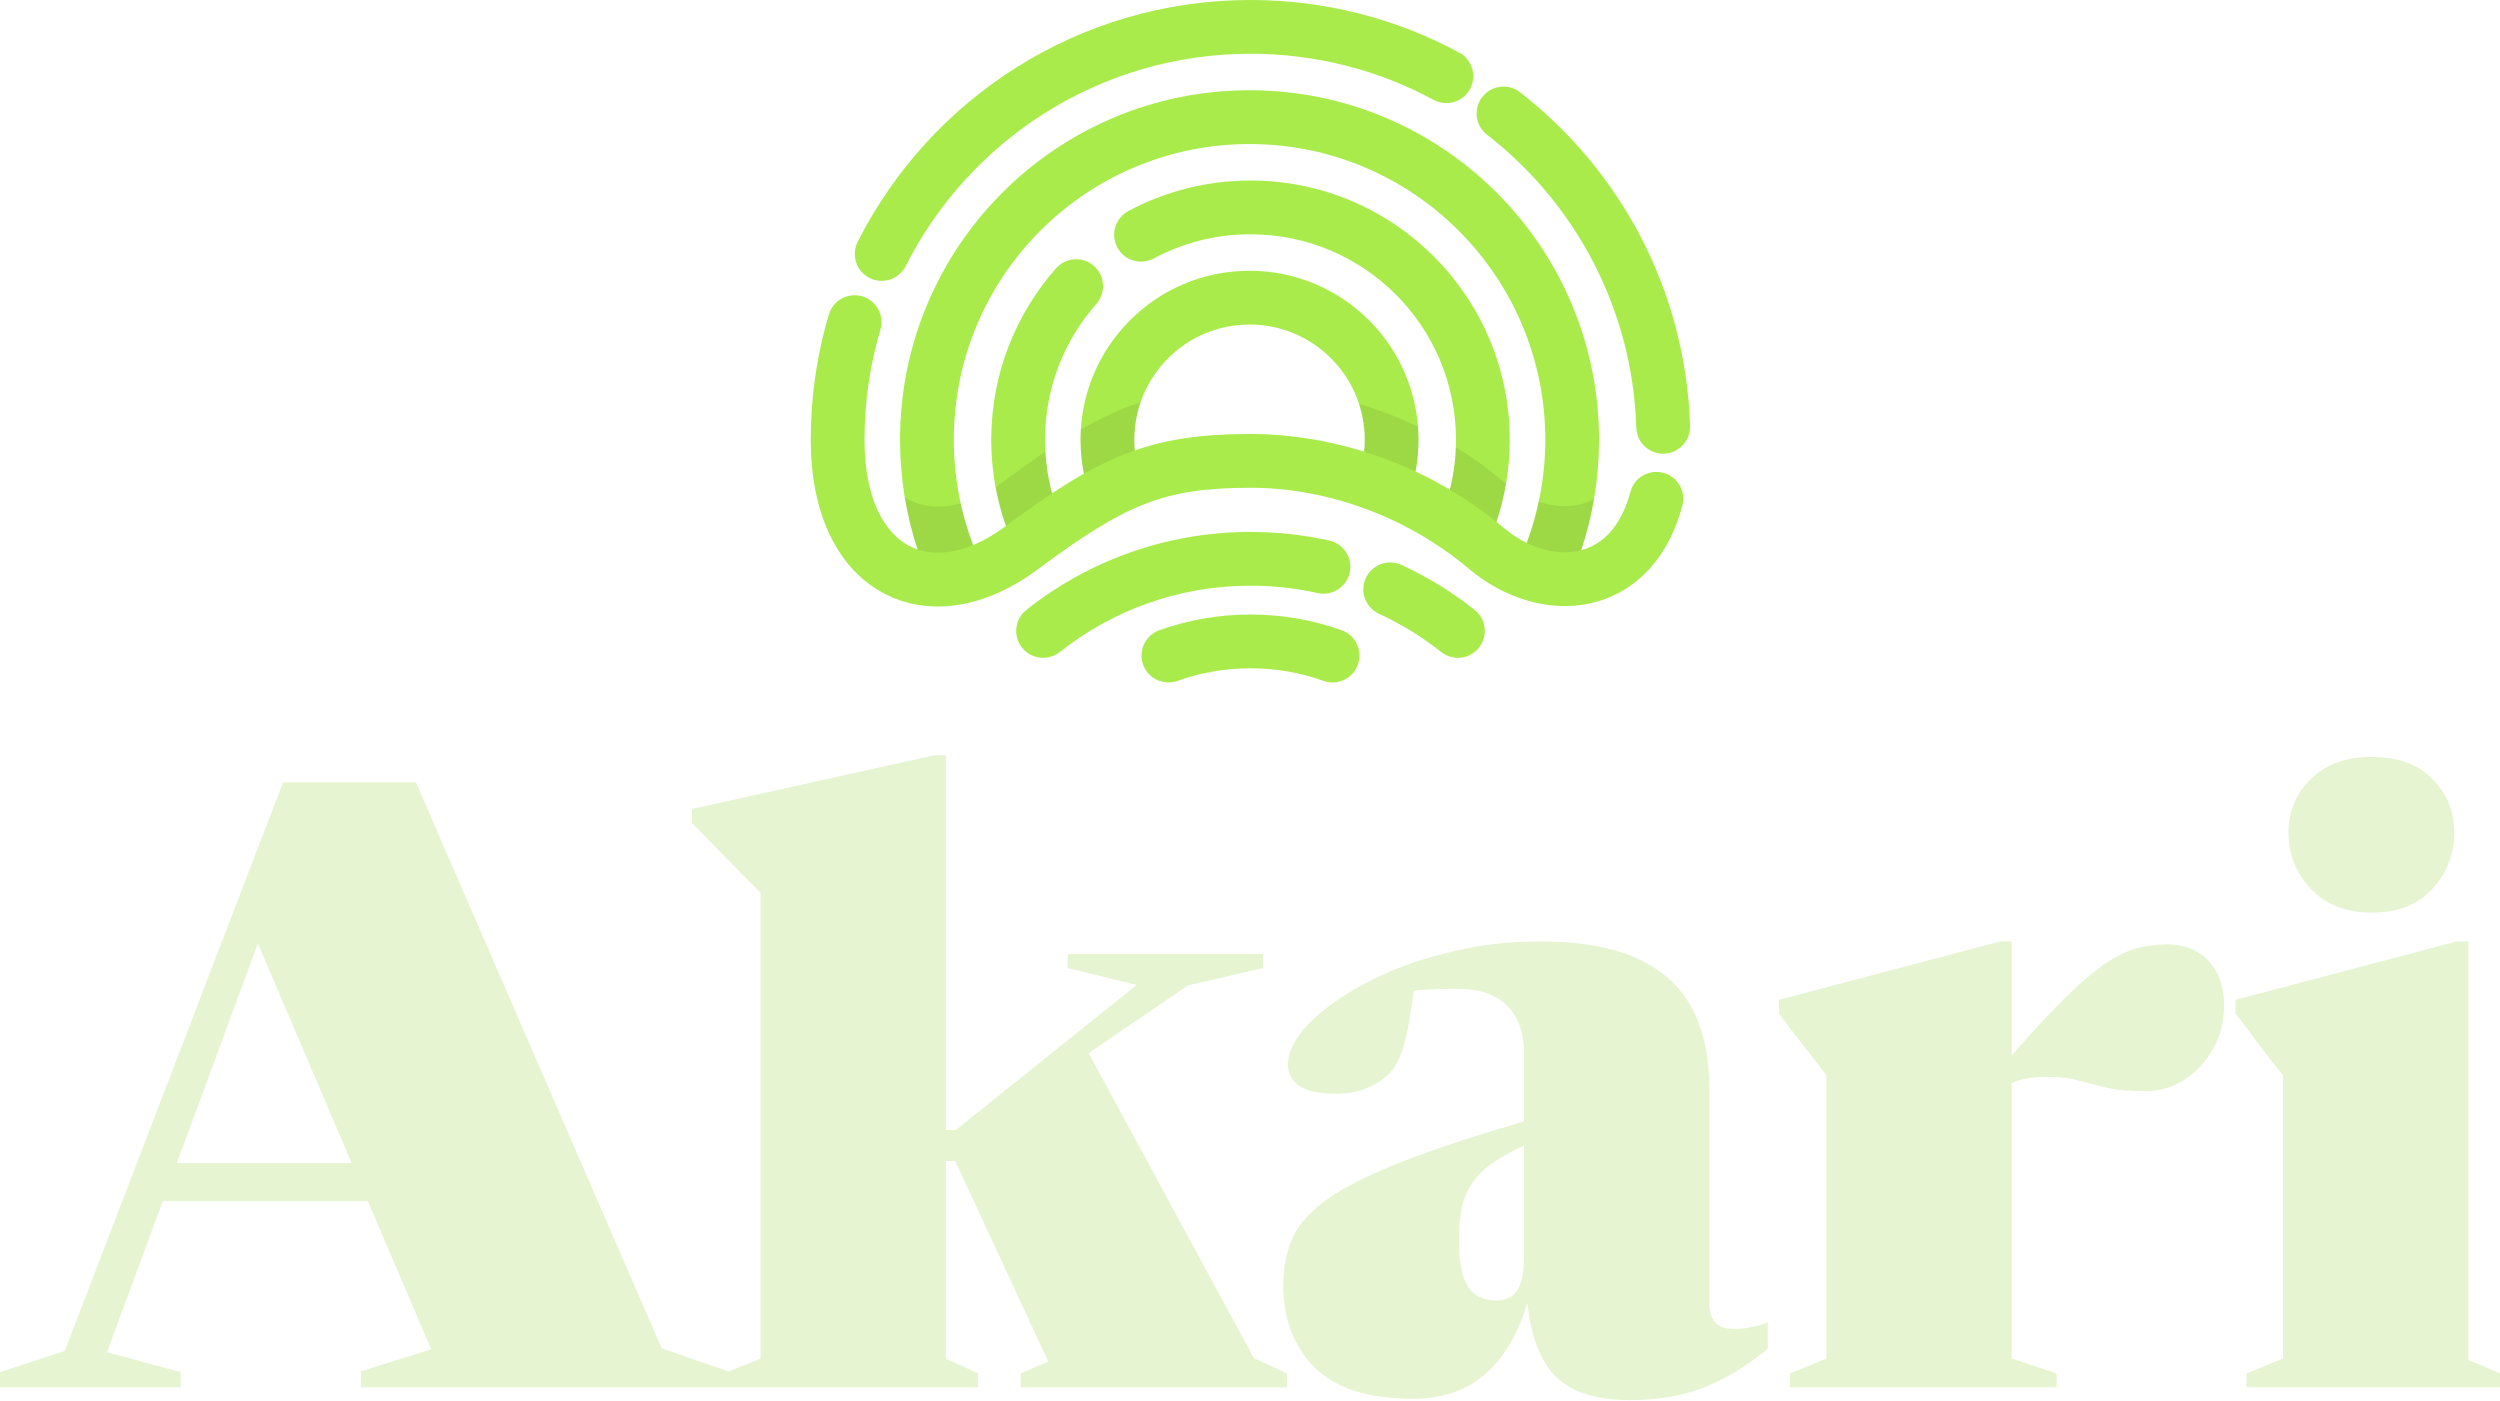
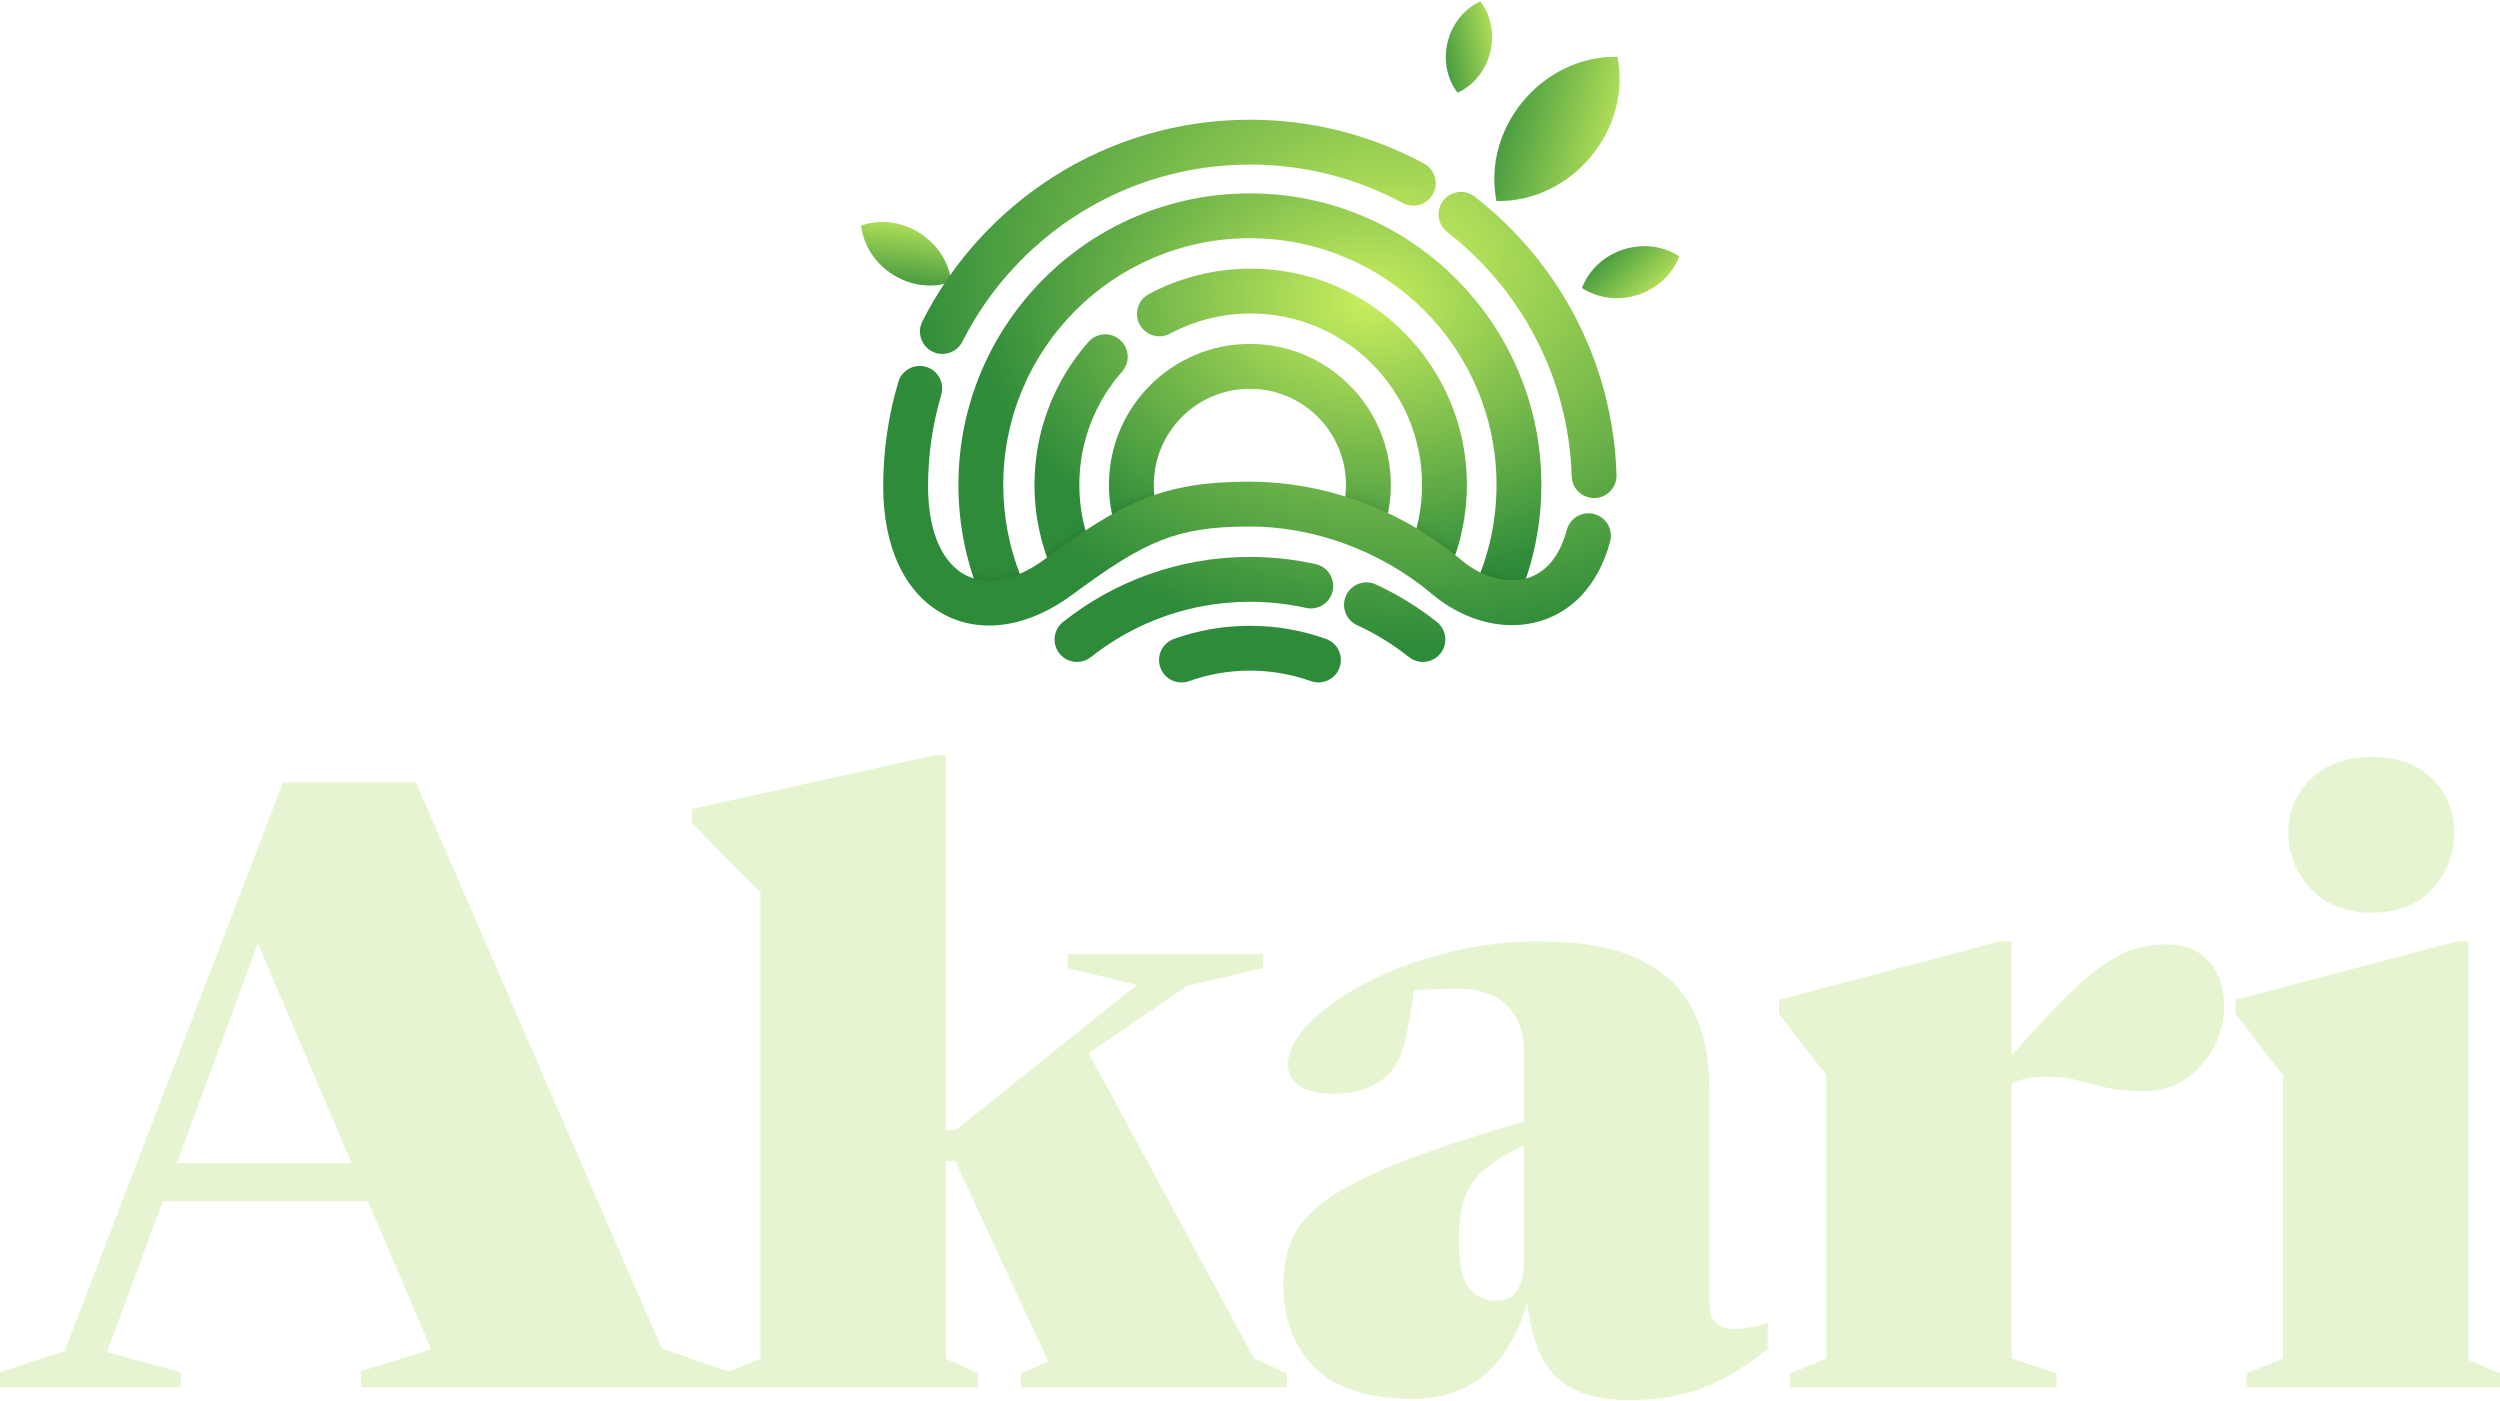
<svg xmlns="http://www.w3.org/2000/svg" preserveAspectRatio="none" overflow="visible" style="display: block;" width="89.282" height="50" viewBox="0 0 89.282 50" fill="none">
+   <defs>
+     <filter id="lift" x="-5%" y="-5%" width="110%" height="110%">
+       <feGaussianBlur stdDeviation="7" />
+     </filter>
+     <linearGradient id="touches-touch" x1="1" y1="0" x2="0" y2="1">
+       <stop stop-color="#C9EE5E" />
+       <stop offset="1" stop-color="#2E8B3A" />
+     </linearGradient>
+     <radialGradient id="inside-paint1_radial_222_49" cx="0" cy="0" r="1" gradientTransform="matrix(-233.461 219.676 -308.502 -166.241 399.524 104.89)" gradientUnits="userSpaceOnUse">
+       <stop stop-color="#C9EE5E" />
+       <stop offset="1" stop-color="#2E8B3A" />
+     </radialGradient>
+     <radialGradient id="inside-paint3_radial_222_49" cx="0" cy="0" r="1" gradientTransform="matrix(-233.461 219.676 -308.502 -166.241 399.524 104.89)" gradientUnits="userSpaceOnUse">
+       <stop stop-color="#C9EE5E" />
+       <stop offset="1" stop-color="#2E8B3A" />
+     </radialGradient>
+     <radialGradient id="inside-paint5_radial_222_49" cx="0" cy="0" r="1" gradientTransform="matrix(-233.461 219.676 -308.502 -166.241 399.524 104.89)" gradientUnits="userSpaceOnUse">
+       <stop stop-color="#C9EE5E" />
+       <stop offset="1" stop-color="#2E8B3A" />
+     </radialGradient>
+     <radialGradient id="inside-paint7_radial_222_49" cx="0" cy="0" r="1" gradientTransform="matrix(-233.461 219.676 -308.502 -166.241 399.524 104.89)" gradientUnits="userSpaceOnUse">
+       <stop stop-color="#C9EE5E" />
+       <stop offset="1" stop-color="#2E8B3A" />
+     </radialGradient>
+     <clipPath id="under-outline">
+       <path d="M284.878 0C442.212 0 569.756 127.544 569.756 284.878C569.756 326.208 560.941 365.539 545.067 401.043L505.056 383.154C518.463 353.168 525.928 319.924 525.928 284.878C525.928 151.749 418.006 43.827 284.878 43.827C151.749 43.827 43.827 151.749 43.827 284.878C43.827 316.365 49.853 346.391 60.795 373.905L66.77 387.685L26.825 405.707C24.475 400.696 22.266 395.605 20.204 390.439C7.162 357.765 0 322.131 0 284.878C0 127.544 127.544 0 284.878 0Z" transform="translate(227 293)" />
+       <path d="M127.128 145.162C135.133 136.085 148.98 135.217 158.057 143.222C167.134 151.227 168.004 165.075 159.998 174.152C133.954 203.683 118.177 242.411 118.177 284.878C118.177 308.926 123.232 331.735 132.316 352.347C137.197 363.422 132.176 376.356 121.101 381.237C110.026 386.118 97.091 381.097 92.211 370.022C80.719 343.947 74.35 315.127 74.35 284.878C74.35 231.332 94.295 182.392 127.128 145.162Z" transform="translate(227 293)" />
+       <path d="M285.661 73.567C402.364 73.567 496.971 168.174 496.971 284.878C496.971 313.612 491.224 341.059 480.796 366.09C476.141 377.262 463.311 382.545 452.139 377.891C440.968 373.237 435.685 360.407 440.339 349.236C448.582 329.451 453.144 307.725 453.144 284.878C453.144 192.38 378.159 117.395 285.661 117.395C257.096 117.395 230.262 124.528 206.778 137.092C196.107 142.801 182.828 138.779 177.119 128.108C171.409 117.437 175.432 104.157 186.103 98.448C215.79 82.564 249.707 73.567 285.661 73.567Z" transform="translate(227 293)" />
+       <path d="M284.878 147.135C360.951 147.135 422.621 208.804 422.621 284.878C422.621 302.22 419.405 318.863 413.518 334.207L372.599 318.508C376.594 308.096 378.794 296.769 378.794 284.878C378.794 233.01 336.746 190.962 284.878 190.962C233.01 190.962 190.962 233.01 190.962 284.878C190.962 296.769 193.162 308.096 197.157 318.508L156.237 334.207C150.351 318.863 147.135 302.22 147.135 284.878C147.135 208.804 208.804 147.135 284.878 147.135Z" transform="translate(227 293)" />
+     </clipPath>
+     <radialGradient id="outline-paint1_radial_222_50" cx="0" cy="0" r="1" gradientTransform="matrix(-293.684 297.805 -388.082 -225.366 502.584 142.195)" gradientUnits="userSpaceOnUse">
+       <stop stop-color="#C9EE5E" />
+       <stop offset="1" stop-color="#2E8B3A" />
+     </radialGradient>
+     <radialGradient id="outline-paint3_radial_222_50" cx="0" cy="0" r="1" gradientTransform="matrix(-293.684 297.805 -388.082 -225.366 502.584 142.195)" gradientUnits="userSpaceOnUse">
+       <stop stop-color="#C9EE5E" />
+       <stop offset="1" stop-color="#2E8B3A" />
+     </radialGradient>
+     <radialGradient id="outline-paint5_radial_222_50" cx="0" cy="0" r="1" gradientTransform="matrix(-293.684 297.805 -388.082 -225.366 502.584 142.195)" gradientUnits="userSpaceOnUse">
+       <stop stop-color="#C9EE5E" />
+       <stop offset="1" stop-color="#2E8B3A" />
+     </radialGradient>
+     <radialGradient id="outline-paint7_radial_222_50" cx="0" cy="0" r="1" gradientTransform="matrix(-293.684 297.805 -388.082 -225.366 502.584 142.195)" gradientUnits="userSpaceOnUse">
+       <stop stop-color="#C9EE5E" />
+       <stop offset="1" stop-color="#2E8B3A" />
+     </radialGradient>
+     <radialGradient id="outline-paint9_radial_222_50" cx="0" cy="0" r="1" gradientTransform="matrix(-293.684 297.805 -388.082 -225.366 502.584 142.195)" gradientUnits="userSpaceOnUse">
+       <stop stop-color="#C9EE5E" />
+       <stop offset="1" stop-color="#2E8B3A" />
+     </radialGradient>
+     <radialGradient id="outline-paint11_radial_222_50" cx="0" cy="0" r="1" gradientTransform="matrix(-293.684 297.805 -388.082 -225.366 502.584 142.195)" gradientUnits="userSpaceOnUse">
+       <stop stop-color="#C9EE5E" />
+       <stop offset="1" stop-color="#2E8B3A" />
+     </radialGradient>
+   </defs>
  <g id="akari-logo">
-     <g id="akari-print">
-       <g id="Union">
-         <path d="M44.659 21.946C45.799 21.946 46.895 22.143 47.913 22.507C48.413 22.686 48.673 23.235 48.495 23.735C48.316 24.234 47.767 24.494 47.267 24.316C46.453 24.025 45.575 23.866 44.659 23.866C43.742 23.866 42.864 24.025 42.05 24.316C41.551 24.494 41.001 24.234 40.823 23.735C40.644 23.235 40.904 22.686 41.404 22.507C42.422 22.143 43.518 21.946 44.659 21.946Z" fill="#A9EB4B" />
-         <path d="M44.659 18.997C45.624 18.997 46.566 19.103 47.473 19.305C47.991 19.42 48.317 19.933 48.202 20.451C48.087 20.968 47.573 21.295 47.056 21.179C46.285 21.008 45.483 20.917 44.659 20.917C42.084 20.917 39.72 21.802 37.848 23.285C37.433 23.615 36.829 23.545 36.499 23.129C36.17 22.714 36.24 22.11 36.656 21.781C38.854 20.038 41.636 18.997 44.659 18.997Z" fill="#A9EB4B" />
-         <path d="M48.776 20.645C48.998 20.163 49.568 19.953 50.05 20.175C50.987 20.607 51.863 21.147 52.662 21.781C53.077 22.11 53.147 22.714 52.818 23.129C52.488 23.545 51.884 23.615 51.469 23.285C50.788 22.746 50.043 22.286 49.246 21.919C48.764 21.697 48.554 21.126 48.776 20.645Z" fill="#A9EB4B" />
-         <path fill-rule="evenodd" clip-rule="evenodd" d="M44.624 3.223C51.518 3.223 57.106 8.811 57.106 15.705C57.106 17.082 56.882 18.409 56.469 19.65C57.173 19.463 57.875 18.883 58.227 17.566C58.363 17.054 58.889 16.749 59.402 16.886C59.914 17.023 60.218 17.549 60.082 18.061C59.56 20.018 58.327 21.217 56.774 21.551C55.279 21.872 53.688 21.348 52.459 20.314C50.15 18.372 47.273 17.419 44.659 17.419C43.03 17.419 41.921 17.591 40.851 18.012C39.758 18.443 38.646 19.157 37.035 20.351C35.227 21.691 33.18 22.077 31.511 21.161C29.855 20.252 28.954 18.268 28.954 15.705C28.954 14.152 29.179 12.65 29.6 11.231C29.751 10.723 30.285 10.433 30.794 10.584C31.302 10.735 31.592 11.269 31.441 11.777C31.072 13.021 30.874 14.339 30.874 15.705C30.874 17.881 31.627 19.034 32.435 19.478C32.54 19.535 32.652 19.584 32.77 19.623C32.363 18.39 32.143 17.072 32.143 15.705C32.143 8.811 37.731 3.223 44.624 3.223ZM44.624 5.144C38.791 5.144 34.063 9.872 34.063 15.705C34.063 17.032 34.307 18.3 34.753 19.467C35.113 19.318 35.495 19.102 35.892 18.808C35.903 18.8 35.914 18.792 35.925 18.784C35.585 17.82 35.4 16.783 35.4 15.705C35.4 13.359 36.274 11.214 37.713 9.583C38.063 9.186 38.67 9.148 39.068 9.498C39.465 9.849 39.504 10.456 39.153 10.854C38.012 12.147 37.321 13.844 37.321 15.705C37.321 16.368 37.408 17.009 37.572 17.619C37.964 17.359 38.341 17.126 38.711 16.917C38.631 16.525 38.589 16.119 38.589 15.705C38.589 12.372 41.291 9.67 44.624 9.67C47.957 9.67 50.659 12.372 50.659 15.705C50.659 16.092 50.623 16.471 50.553 16.839C50.968 17.034 51.378 17.25 51.779 17.487C51.921 16.917 51.997 16.32 51.997 15.705C51.997 11.652 48.711 8.367 44.659 8.367C43.407 8.367 42.231 8.679 41.202 9.23C40.735 9.48 40.153 9.304 39.903 8.836C39.653 8.369 39.829 7.787 40.297 7.537C41.597 6.841 43.083 6.447 44.659 6.447C49.772 6.447 53.917 10.592 53.917 15.705C53.917 16.729 53.75 17.715 53.443 18.637C53.527 18.706 53.611 18.775 53.695 18.845C53.963 19.071 54.243 19.252 54.525 19.39C54.952 18.243 55.186 17.002 55.186 15.705C55.186 9.872 50.457 5.144 44.624 5.144ZM44.624 11.59C42.352 11.59 40.51 13.432 40.51 15.705C40.51 15.833 40.515 15.96 40.527 16.085C41.771 15.654 43.047 15.499 44.659 15.499C45.987 15.499 47.365 15.708 48.718 16.128C48.732 15.989 48.739 15.848 48.739 15.705C48.739 13.432 46.897 11.59 44.624 11.59Z" fill="#A9EB4B" />
-         <path d="M52.936 3.463C53.261 3.044 53.864 2.968 54.283 3.294C57.86 6.071 60.206 10.365 60.356 15.212C60.372 15.742 59.956 16.185 59.426 16.202C58.896 16.218 58.453 15.802 58.437 15.271C58.305 11.019 56.249 7.251 53.105 4.81C52.686 4.485 52.61 3.882 52.936 3.463Z" fill="#A9EB4B" />
-         <path d="M44.659 0C47.353 0 49.892 0.679 52.11 1.877C52.577 2.129 52.751 2.711 52.498 3.178C52.247 3.645 51.664 3.819 51.198 3.567C49.253 2.517 47.027 1.92 44.659 1.92C39.278 1.92 34.616 5.003 32.345 9.502C32.106 9.976 31.528 10.166 31.055 9.927C30.581 9.688 30.392 9.11 30.63 8.637C33.215 3.516 38.526 0 44.659 0Z" fill="#A9EB4B" />
+     <g id="akari-print" transform="translate(25.9328 -3.8001) scale(0.03654)">
+       <g id="touches" transform="translate(0 0)">
+         <path transform="translate(812 230) rotate(40) scale(92)" d="M0,-1 C0.62,-0.5 0.62,0.5 0,1 C-0.62,0.5 -0.62,-0.5 0,-1 Z" fill="url(#touches-touch)" />
+         <path transform="translate(884 370) rotate(72) scale(50)" d="M0,-1 C0.62,-0.5 0.62,0.5 0,1 C-0.62,0.5 -0.62,-0.5 0,-1 Z" fill="url(#touches-touch)" />
+         <path transform="translate(726 150) rotate(14) scale(46)" d="M0,-1 C0.62,-0.5 0.62,0.5 0,1 C-0.62,0.5 -0.62,-0.5 0,-1 Z" fill="url(#touches-touch)" />
+         <path transform="translate(176 352) rotate(-58) scale(52)" d="M0,-1 C0.62,-0.5 0.62,0.5 0,1 C-0.62,0.5 -0.62,-0.5 0,-1 Z" fill="url(#touches-touch)" />
      </g>
-       <g id="Subtract">
-         <path d="M32.311 17.757C32.352 17.784 32.394 17.809 32.435 17.832C32.917 18.096 33.559 18.184 34.307 17.976C34.42 18.488 34.569 18.986 34.752 19.467C33.983 19.786 33.306 19.801 32.77 19.623C32.571 19.02 32.417 18.397 32.311 17.757Z" fill="black" fill-opacity="0.08" />
-         <path d="M56.927 17.821C56.82 18.448 56.666 19.058 56.469 19.65C56.436 19.659 56.403 19.666 56.37 19.674C55.818 19.792 55.166 19.703 54.525 19.389C54.702 18.915 54.845 18.424 54.953 17.919C55.451 18.086 55.941 18.12 56.37 18.028C56.557 17.988 56.745 17.921 56.927 17.821Z" fill="black" fill-opacity="0.08" />
-         <path d="M37.333 16.133C37.362 16.645 37.444 17.141 37.572 17.619C37.055 17.961 36.512 18.349 35.925 18.784C35.767 18.335 35.642 17.872 35.554 17.396C35.666 17.324 35.778 17.246 35.892 17.162C36.402 16.784 36.878 16.442 37.333 16.133Z" fill="black" fill-opacity="0.08" />
-         <path d="M51.992 15.97C52.581 16.332 53.152 16.742 53.695 17.199C53.724 17.224 53.754 17.248 53.784 17.272C53.705 17.74 53.59 18.196 53.442 18.637C52.91 18.21 52.353 17.826 51.779 17.487C51.9 16.999 51.973 16.492 51.992 15.97Z" fill="black" fill-opacity="0.08" />
-         <path d="M40.73 14.371C40.587 14.79 40.509 15.238 40.509 15.705C40.509 15.833 40.515 15.96 40.527 16.085C40.4 16.129 40.274 16.176 40.147 16.226C39.667 16.415 39.194 16.645 38.711 16.917C38.631 16.525 38.589 16.119 38.589 15.705C38.589 15.58 38.593 15.457 38.6 15.334C39.123 15.034 39.63 14.784 40.147 14.58C40.341 14.504 40.535 14.434 40.73 14.371Z" fill="black" fill-opacity="0.08" />
-         <path d="M48.537 14.427C49.248 14.638 49.953 14.907 50.641 15.235C50.653 15.39 50.659 15.547 50.659 15.705C50.659 16.092 50.623 16.471 50.553 16.839C49.951 16.558 49.337 16.321 48.717 16.128C48.732 15.989 48.739 15.848 48.739 15.705C48.739 15.259 48.668 14.829 48.537 14.427Z" fill="black" fill-opacity="0.08" />
+       <g id="inside" transform="translate(227 293)">
+         <path d="M284.878 0C442.212 0 569.756 127.544 569.756 284.878C569.756 326.208 560.941 365.539 545.067 401.043L505.056 383.154C518.463 353.168 525.928 319.924 525.928 284.878C525.928 151.749 418.006 43.827 284.878 43.827C151.749 43.827 43.827 151.749 43.827 284.878C43.827 316.365 49.853 346.391 60.795 373.905L66.77 387.685L26.825 405.707C24.475 400.696 22.266 395.605 20.204 390.439C7.162 357.765 0 322.131 0 284.878C0 127.544 127.544 0 284.878 0Z" fill="url(#inside-paint1_radial_222_49)" />
+         <path d="M127.128 145.162C135.133 136.085 148.98 135.217 158.057 143.222C167.134 151.227 168.004 165.075 159.998 174.152C133.954 203.683 118.177 242.411 118.177 284.878C118.177 308.926 123.232 331.735 132.316 352.347C137.197 363.422 132.176 376.356 121.101 381.237C110.026 386.118 97.091 381.097 92.211 370.022C80.719 343.947 74.35 315.127 74.35 284.878C74.35 231.332 94.295 182.392 127.128 145.162Z" fill="url(#inside-paint3_radial_222_49)" />
+         <path d="M285.661 73.567C402.364 73.567 496.971 168.174 496.971 284.878C496.971 313.612 491.224 341.059 480.796 366.09C476.141 377.262 463.311 382.545 452.139 377.891C440.968 373.237 435.685 360.407 440.339 349.236C448.582 329.451 453.144 307.725 453.144 284.878C453.144 192.38 378.159 117.395 285.661 117.395C257.096 117.395 230.262 124.528 206.778 137.092C196.107 142.801 182.828 138.779 177.119 128.108C171.409 117.437 175.432 104.157 186.103 98.448C215.79 82.564 249.707 73.567 285.661 73.567Z" fill="url(#inside-paint5_radial_222_49)" />
+         <path d="M284.878 147.135C360.951 147.135 422.621 208.804 422.621 284.878C422.621 302.22 419.405 318.863 413.518 334.207L372.599 318.508C376.594 308.096 378.794 296.769 378.794 284.878C378.794 233.01 336.746 190.962 284.878 190.962C233.01 190.962 190.962 233.01 190.962 284.878C190.962 296.769 193.162 308.096 197.157 318.508L156.237 334.207C150.351 318.863 147.135 302.22 147.135 284.878C147.135 208.804 208.804 147.135 284.878 147.135Z" fill="url(#inside-paint7_radial_222_49)" />
+       </g>
+       <g clip-path="url(#under-outline)">
+         <g filter="url(#lift)" fill-opacity="0.32" transform="translate(0 5) translate(153.5 221)">
+           <path d="M358.445 494.623C384.472 494.623 409.493 499.138 432.736 507.445C444.132 511.518 450.068 524.059 445.995 535.455C441.922 546.852 429.381 552.789 417.985 548.716C399.409 542.077 379.374 538.451 358.445 538.451C337.516 538.451 317.482 542.077 298.906 548.716C287.509 552.789 274.968 546.852 270.895 535.455C266.822 524.059 272.759 511.518 284.155 507.445C307.398 499.138 332.419 494.623 358.445 494.623Z" fill="#000" />
+           <path d="M358.446 427.317C380.489 427.317 401.991 429.744 422.69 434.355C434.503 436.987 441.946 448.696 439.315 460.509C436.683 472.322 424.974 479.765 413.161 477.134C395.57 473.215 377.263 471.144 358.446 471.144C299.694 471.144 245.721 491.349 203.01 525.204C193.525 532.722 179.742 531.127 172.224 521.643C164.706 512.159 166.3 498.375 175.784 490.858C225.963 451.083 289.46 427.317 358.446 427.317Z" fill="#000" />
+           <path d="M452.417 464.934C457.483 453.942 470.499 449.139 481.49 454.205C502.877 464.062 522.873 476.404 541.107 490.858C550.591 498.375 552.185 512.159 544.667 521.643C537.149 531.127 523.367 532.721 513.883 525.204C498.351 512.893 481.333 502.389 463.146 494.007C452.155 488.941 447.351 475.925 452.417 464.934Z" fill="#000" />
+           <path d="M14.758 256.34C18.201 244.738 30.397 238.122 41.999 241.564C53.602 245.006 60.217 257.203 56.775 268.806C48.355 297.188 43.827 327.269 43.827 358.445C43.827 408.107 61.012 434.428 79.465 444.556C97.627 454.525 125.663 453.488 158.353 429.273C195.533 401.733 224.819 382.425 255.482 370.341C286.685 358.045 317.919 353.749 358.445 353.749C428.206 353.749 503.907 378.974 564.689 430.115C584.732 446.978 607.619 452.93 625.751 449.031C642.555 445.418 659.728 432.39 668.119 400.93C671.238 389.236 683.246 382.284 694.94 385.403C706.634 388.522 713.585 400.531 710.466 412.224C698.551 456.898 670.417 484.256 634.965 491.879C600.843 499.216 564.527 487.254 536.473 463.65C483.774 419.311 418.125 397.577 358.445 397.577C321.266 397.577 295.955 401.499 271.55 411.116C246.605 420.947 221.218 437.249 184.44 464.492C143.171 495.061 96.465 503.883 58.376 482.977C20.578 462.23 0 416.94 0 358.445C0 323.003 5.151 288.726 14.758 256.34Z" fill="#000" />
+           <path d="M547.361 79.043C554.783 69.484 568.55 67.752 578.109 75.175C659.751 138.57 713.306 236.567 716.718 347.204C717.091 359.301 707.587 369.41 695.49 369.783C683.393 370.156 673.284 360.652 672.911 348.555C669.918 251.504 622.978 165.505 551.229 109.791C541.67 102.368 539.938 88.602 547.361 79.043Z" fill="#000" />
+           <path d="M358.445 0C419.945 0 477.888 15.506 528.513 42.84C539.163 48.59 543.134 61.885 537.384 72.534C531.634 83.183 518.34 87.155 507.691 81.405C463.304 57.439 412.497 43.827 358.445 43.827C235.643 43.827 129.233 114.18 77.394 216.881C71.941 227.685 58.761 232.022 47.957 226.569C37.153 221.115 32.815 207.936 38.269 197.131C97.271 80.24 218.468 0 358.445 0Z" fill="#000" />
+         </g>
+       </g>
+       <g id="outline" transform="translate(153.5 221)">
+         <path d="M358.445 494.623C384.472 494.623 409.493 499.138 432.736 507.445C444.132 511.518 450.068 524.059 445.995 535.455C441.922 546.852 429.381 552.789 417.985 548.716C399.409 542.077 379.374 538.451 358.445 538.451C337.516 538.451 317.482 542.077 298.906 548.716C287.509 552.789 274.968 546.852 270.895 535.455C266.822 524.059 272.759 511.518 284.155 507.445C307.398 499.138 332.419 494.623 358.445 494.623Z" fill="url(#outline-paint1_radial_222_50)" />
+         <path d="M358.446 427.317C380.489 427.317 401.991 429.744 422.69 434.355C434.503 436.987 441.946 448.696 439.315 460.509C436.683 472.322 424.974 479.765 413.161 477.134C395.57 473.215 377.263 471.144 358.446 471.144C299.694 471.144 245.721 491.349 203.01 525.204C193.525 532.722 179.742 531.127 172.224 521.643C164.706 512.159 166.3 498.375 175.784 490.858C225.963 451.083 289.46 427.317 358.446 427.317Z" fill="url(#outline-paint3_radial_222_50)" />
+         <path d="M452.417 464.934C457.483 453.942 470.499 449.139 481.49 454.205C502.877 464.062 522.873 476.404 541.107 490.858C550.591 498.375 552.185 512.159 544.667 521.643C537.149 531.127 523.367 532.721 513.883 525.204C498.351 512.893 481.333 502.389 463.146 494.007C452.155 488.941 447.351 475.925 452.417 464.934Z" fill="url(#outline-paint5_radial_222_50)" />
+         <path d="M14.758 256.34C18.201 244.738 30.397 238.122 41.999 241.564C53.602 245.006 60.217 257.203 56.775 268.806C48.355 297.188 43.827 327.269 43.827 358.445C43.827 408.107 61.012 434.428 79.465 444.556C97.627 454.525 125.663 453.488 158.353 429.273C195.533 401.733 224.819 382.425 255.482 370.341C286.685 358.045 317.919 353.749 358.445 353.749C428.206 353.749 503.907 378.974 564.689 430.115C584.732 446.978 607.619 452.93 625.751 449.031C642.555 445.418 659.728 432.39 668.119 400.93C671.238 389.236 683.246 382.284 694.94 385.403C706.634 388.522 713.585 400.531 710.466 412.224C698.551 456.898 670.417 484.256 634.965 491.879C600.843 499.216 564.527 487.254 536.473 463.65C483.774 419.311 418.125 397.577 358.445 397.577C321.266 397.577 295.955 401.499 271.55 411.116C246.605 420.947 221.218 437.249 184.44 464.492C143.171 495.061 96.465 503.883 58.376 482.977C20.578 462.23 0 416.94 0 358.445C0 323.003 5.151 288.726 14.758 256.34Z" fill="url(#outline-paint7_radial_222_50)" />
+         <path d="M547.361 79.043C554.783 69.484 568.55 67.752 578.109 75.175C659.751 138.57 713.306 236.567 716.718 347.204C717.091 359.301 707.587 369.41 695.49 369.783C683.393 370.156 673.284 360.652 672.911 348.555C669.918 251.504 622.978 165.505 551.229 109.791C541.67 102.368 539.938 88.602 547.361 79.043Z" fill="url(#outline-paint9_radial_222_50)" />
+         <path d="M358.445 0C419.945 0 477.888 15.506 528.513 42.84C539.163 48.59 543.134 61.885 537.384 72.534C531.634 83.183 518.34 87.155 507.691 81.405C463.304 57.439 412.497 43.827 358.445 43.827C235.643 43.827 129.233 114.18 77.394 216.881C71.941 227.685 58.761 232.022 47.957 226.569C37.153 221.115 32.815 207.936 38.269 197.131C97.271 80.24 218.468 0 358.445 0Z" fill="url(#outline-paint11_radial_222_50)" />
      </g>
    </g>
    <g id="akari-wordmark">
      <path fill-rule="evenodd" clip-rule="evenodd" d="M54.971 33.62C56.452 33.62 57.636 33.832 58.522 34.255C59.419 34.678 60.063 35.282 60.456 36.068C60.849 36.844 61.046 37.77 61.046 38.848V46.525C61.046 46.736 61.076 46.912 61.136 47.053C61.207 47.194 61.308 47.3 61.439 47.371C61.58 47.431 61.746 47.461 61.937 47.461C62.139 47.461 62.335 47.441 62.526 47.401C62.728 47.361 62.929 47.305 63.131 47.235V48.172C62.335 48.816 61.565 49.28 60.819 49.562C60.084 49.854 59.207 50 58.19 50C57.313 50 56.608 49.849 56.074 49.547C55.54 49.245 55.148 48.761 54.896 48.096C54.732 47.663 54.615 47.14 54.545 46.527C54.35 47.169 54.109 47.713 53.823 48.157C53.42 48.781 52.936 49.239 52.372 49.532C51.808 49.814 51.168 49.955 50.453 49.955C48.872 49.955 47.703 49.582 46.947 48.837C46.202 48.081 45.829 47.099 45.829 45.89C45.829 45.285 45.935 44.736 46.147 44.243C46.358 43.749 46.771 43.281 47.386 42.838C48.01 42.394 48.927 41.936 50.136 41.462C51.242 41.033 52.673 40.561 54.427 40.048V37.579C54.427 36.894 54.231 36.345 53.838 35.932C53.445 35.519 52.841 35.312 52.025 35.312C51.592 35.312 51.219 35.323 50.907 35.343C50.761 35.352 50.624 35.364 50.494 35.377C50.438 35.785 50.385 36.131 50.332 36.416C50.252 36.899 50.166 37.272 50.075 37.534C49.985 37.786 49.879 37.997 49.758 38.168C49.577 38.42 49.305 38.632 48.942 38.803C48.59 38.974 48.182 39.06 47.718 39.06C47.104 39.06 46.66 38.964 46.389 38.773C46.127 38.581 45.996 38.335 45.996 38.032C45.996 37.559 46.242 37.07 46.736 36.567C47.23 36.053 47.895 35.574 48.731 35.131C49.577 34.678 50.539 34.315 51.617 34.043C52.695 33.761 53.813 33.62 54.971 33.62ZM54.427 40.914C54.026 41.097 53.689 41.28 53.415 41.462C53.062 41.694 52.79 41.946 52.599 42.218C52.407 42.49 52.276 42.792 52.206 43.125C52.136 43.457 52.1 43.84 52.1 44.273C52.1 45.069 52.211 45.633 52.433 45.965C52.664 46.288 52.992 46.449 53.415 46.449C53.626 46.449 53.808 46.404 53.959 46.313C54.11 46.212 54.226 46.051 54.306 45.83C54.387 45.598 54.427 45.281 54.427 44.877V40.914Z" fill="#E6F4D1" />
      <path fill-rule="evenodd" clip-rule="evenodd" d="M33.78 40.359H34.128L40.595 35.176L38.132 34.572V34.074H45.113V34.572L42.423 35.192L38.88 37.611L44.781 48.504L45.959 49.048V49.547H36.455V49.048L37.437 48.625L34.112 41.462H33.78V48.519L34.928 49.048V49.547H12.889V48.972L15.398 48.187L13.14 42.898H5.813L3.823 48.292L6.452 49.003V49.547H0V49.003L2.312 48.247L10.109 27.939H14.854L23.633 48.157L25.99 48.972V48.996L27.162 48.519V31.882L26.618 31.338C26.386 31.097 26.109 30.815 25.787 30.492C25.464 30.16 25.107 29.792 24.714 29.389V28.89L33.372 26.971H33.78V40.359ZM6.315 41.538H12.559L9.21 33.692L6.315 41.538Z" fill="#E6F4D1" />
      <path d="M71.843 37.695C72.438 37.017 72.956 36.45 73.399 35.992C74.014 35.358 74.543 34.879 74.986 34.557C75.439 34.225 75.852 34.003 76.225 33.892C76.598 33.781 76.986 33.726 77.388 33.726C78.023 33.726 78.522 33.927 78.884 34.33C79.247 34.733 79.428 35.257 79.428 35.902C79.428 36.728 79.151 37.448 78.597 38.063C78.043 38.667 77.378 38.969 76.603 38.969C76.059 38.969 75.605 38.929 75.243 38.848C74.89 38.758 74.553 38.672 74.23 38.592C73.918 38.501 73.545 38.456 73.112 38.456C72.81 38.456 72.543 38.481 72.311 38.531C72.147 38.561 71.991 38.613 71.843 38.687V48.519L73.445 49.048V49.547H63.925V49.048L65.224 48.519V38.395C65.094 38.224 64.968 38.063 64.847 37.912C64.736 37.76 64.58 37.559 64.378 37.307C64.187 37.055 63.905 36.688 63.532 36.204V35.705L71.435 33.62H71.843V37.695Z" fill="#E6F4D1" />
      <path d="M88.149 48.565L89.282 49.048V49.547H80.231V49.048L81.531 48.519V38.395C81.42 38.254 81.289 38.093 81.138 37.912C80.997 37.72 80.82 37.489 80.609 37.217C80.407 36.934 80.15 36.597 79.838 36.204V35.705L87.741 33.62H88.149V48.565Z" fill="#E6F4D1" />
      <path d="M84.704 27.032C85.631 27.032 86.351 27.294 86.865 27.818C87.388 28.341 87.65 28.976 87.65 29.722C87.65 30.497 87.388 31.172 86.865 31.747C86.351 32.311 85.631 32.593 84.704 32.593C83.787 32.593 83.062 32.311 82.528 31.747C81.994 31.172 81.727 30.497 81.727 29.722C81.727 28.976 81.994 28.341 82.528 27.818C83.062 27.294 83.787 27.032 84.704 27.032Z" fill="#E6F4D1" />
    </g>
  </g>
</svg>
